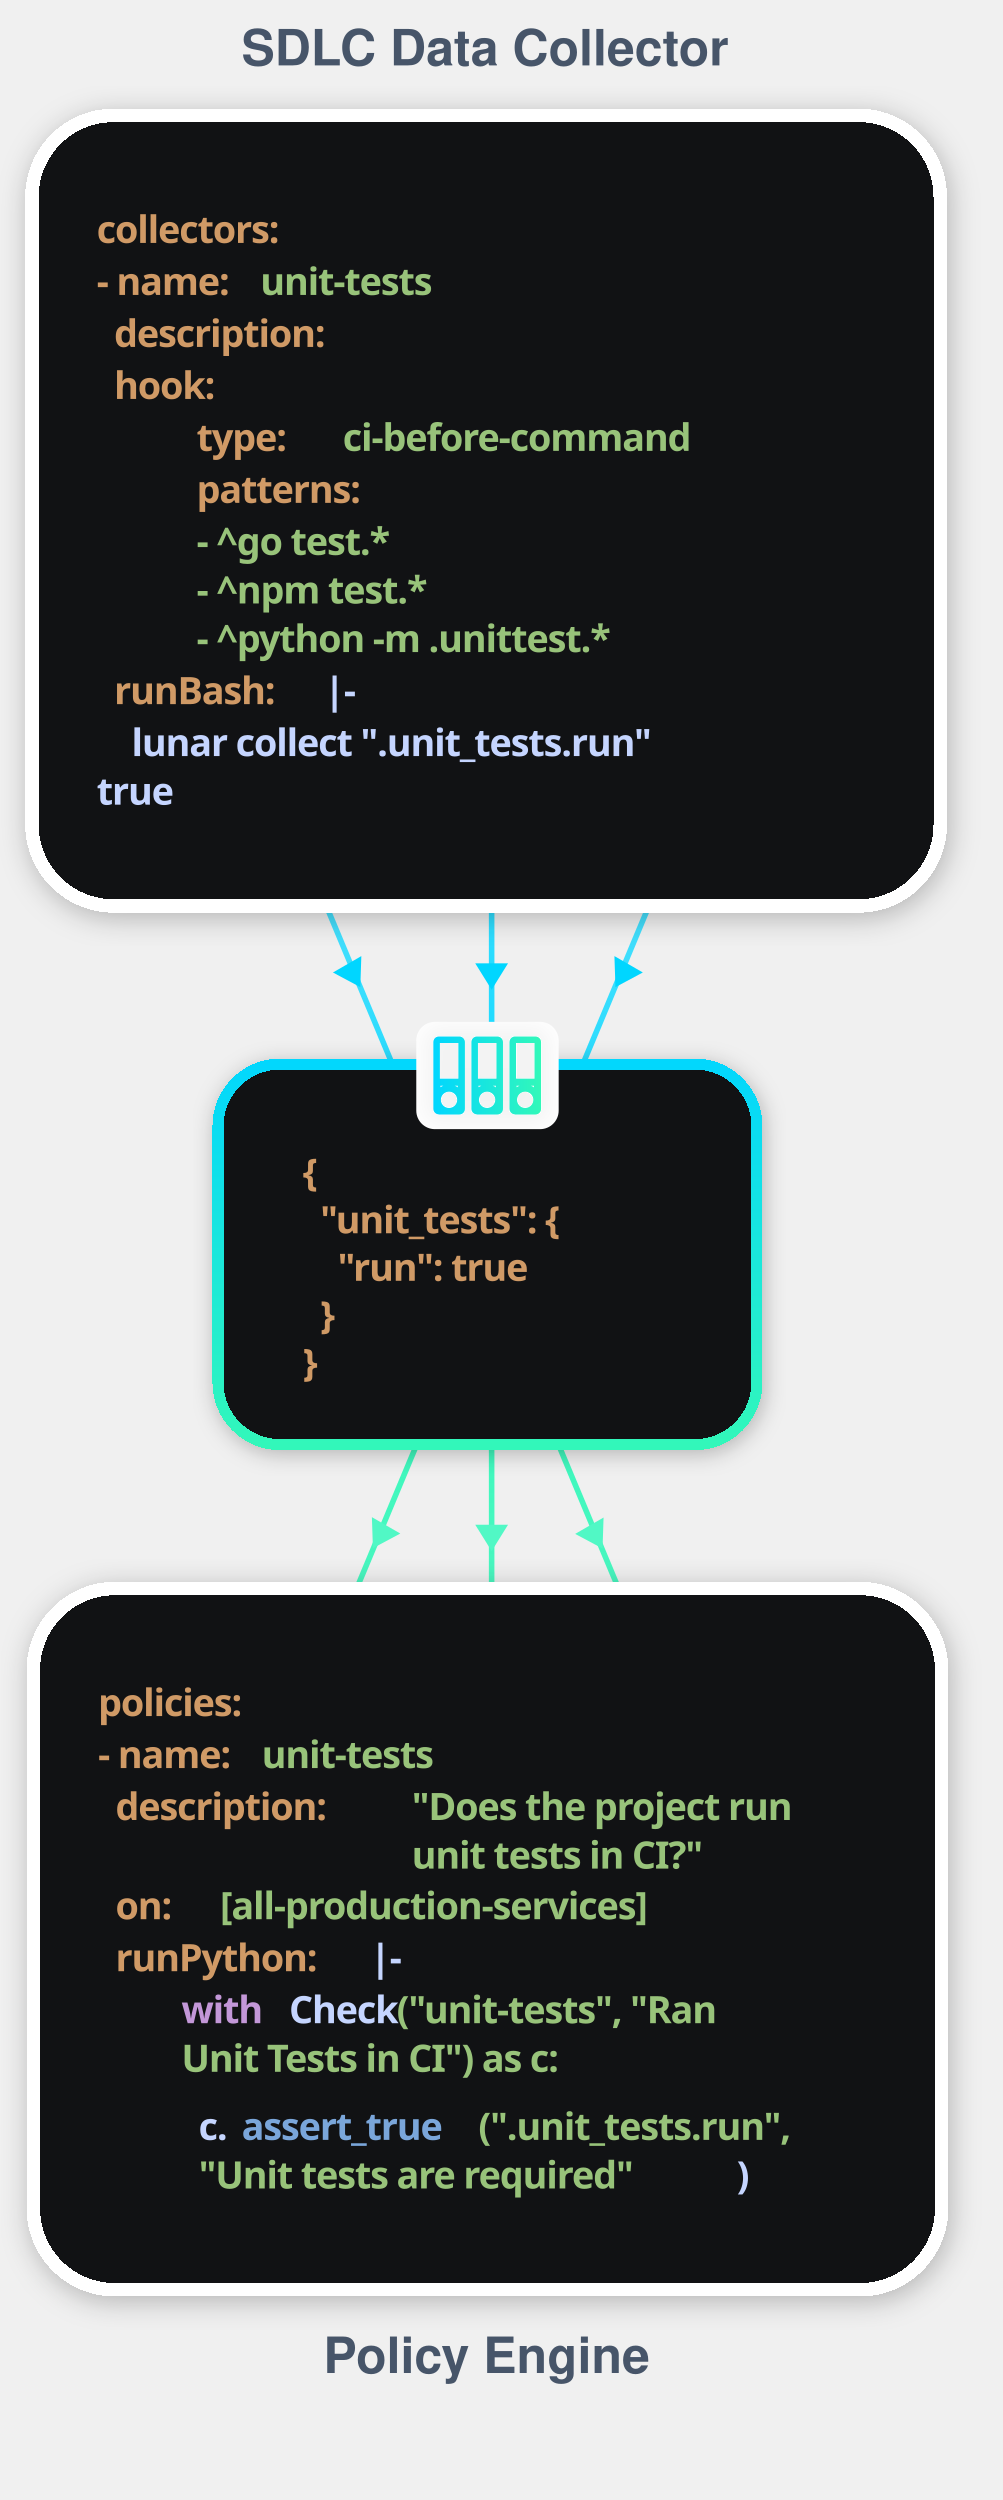
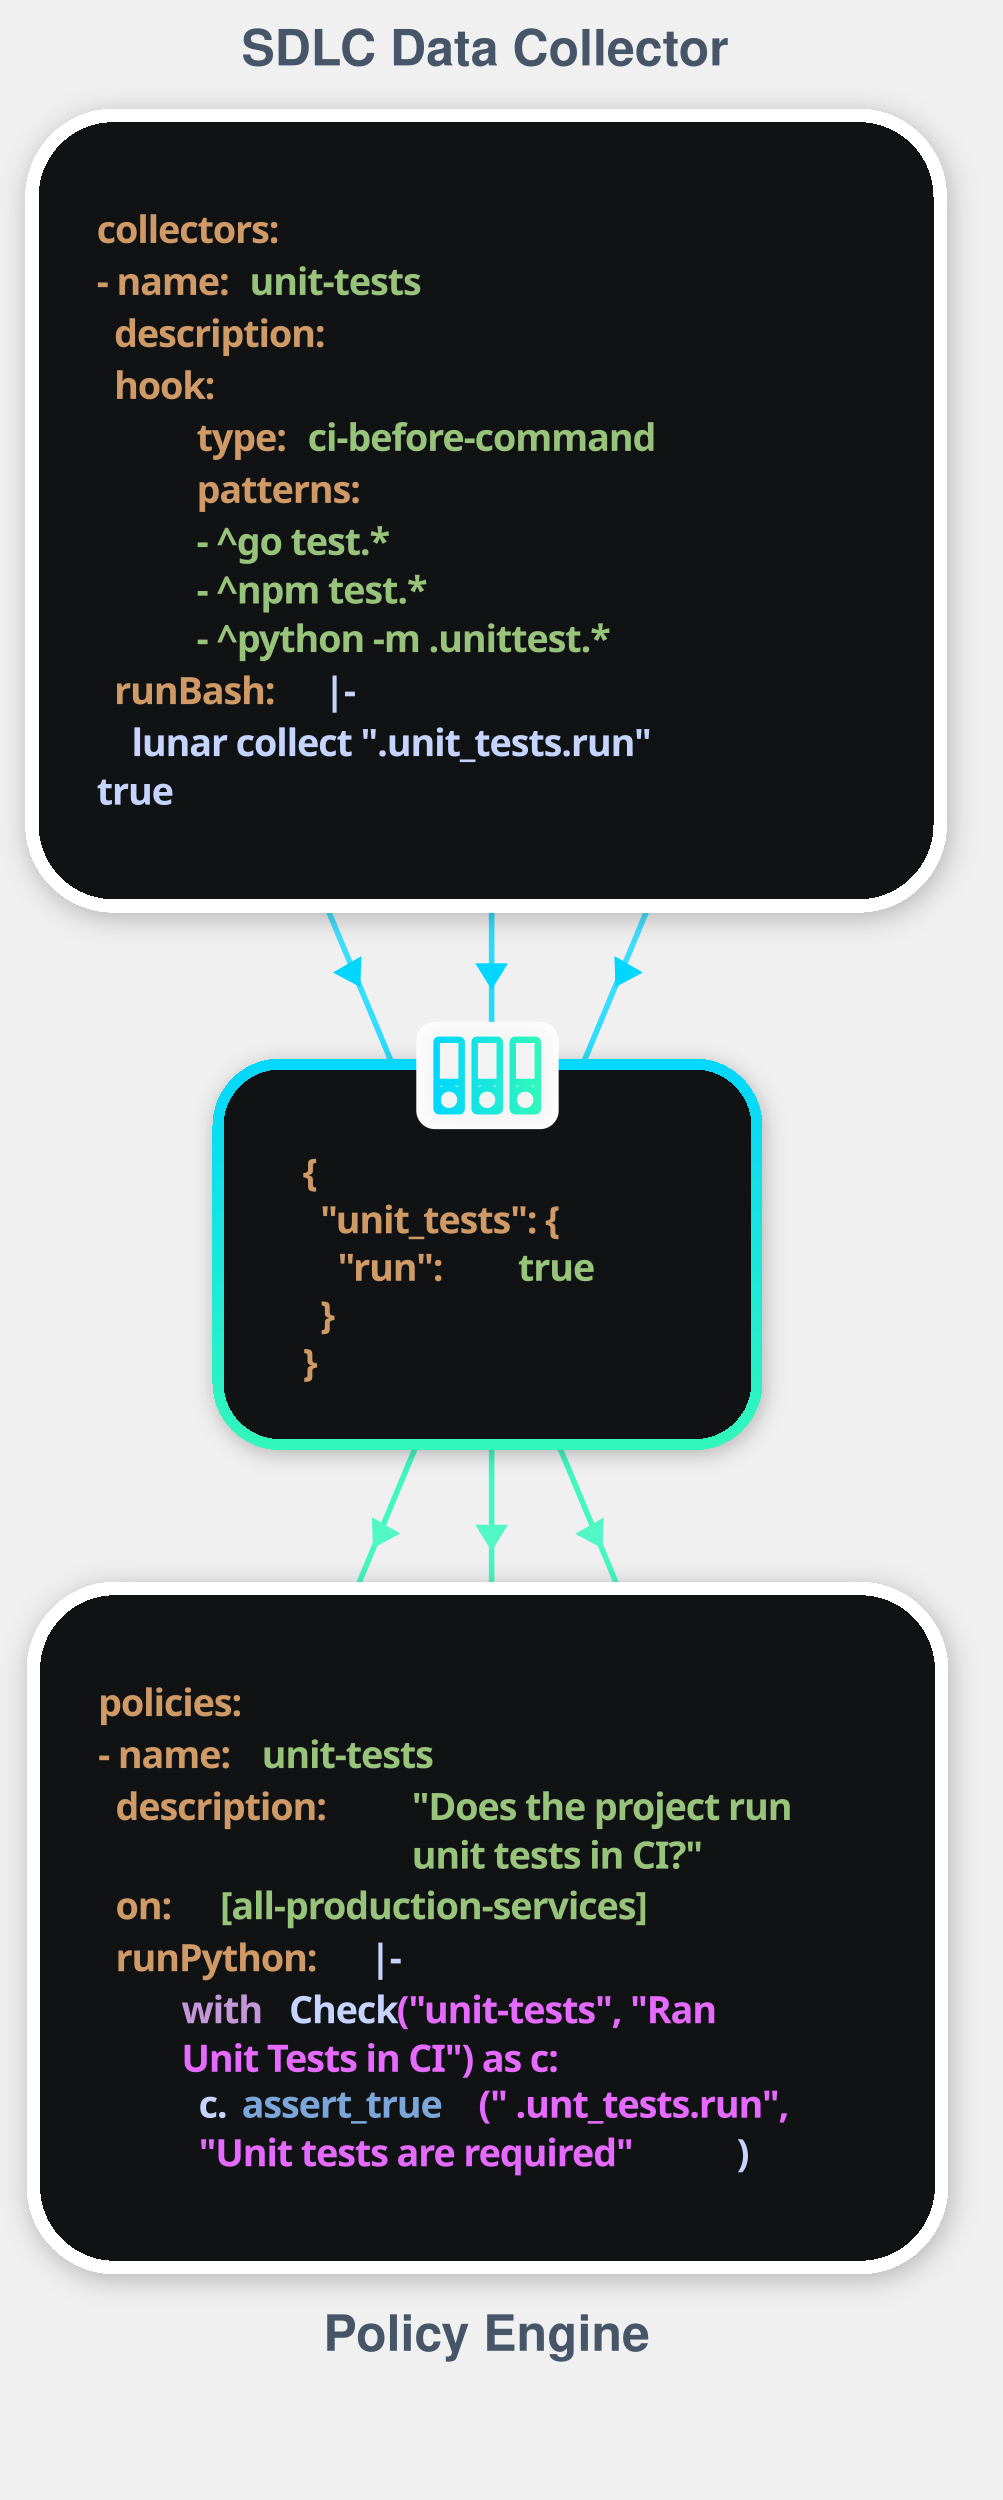
<svg xmlns="http://www.w3.org/2000/svg" width="361" height="900" viewBox="0 0 361 900" fill="none">
  <g clip-path="url(#clip0_6082_11877)">
    <path d="M263.451 -84.911L263.451 242.573C263.451 250.505 261.878 258.358 258.824 265.678L175.826 464.589" stroke="url(#paint0_linear_6082_11877)" stroke-width="2" />
    <path d="M87.618 -83.911L87.618 242.573C87.618 250.505 89.191 258.358 92.245 265.678L175.244 464.589" stroke="url(#paint1_linear_6082_11877)" stroke-width="2" />
    <path d="M176.99 -80.911L176.99 254.589L176.99 468.089" stroke="url(#paint2_linear_6082_11877)" stroke-width="2" />
    <path d="M263.451 1011.59L263.451 681.605C263.451 673.673 261.878 665.82 258.824 658.5L175.826 459.589" stroke="url(#paint3_linear_6082_11877)" stroke-width="2" />
    <path d="M87.618 1008.59L87.618 681.605C87.618 673.673 89.191 665.82 92.245 658.5L175.244 459.589" stroke="url(#paint4_linear_6082_11877)" stroke-width="2" />
    <path d="M176.99 1011.59L176.99 669.589L176.99 456.089" stroke="url(#paint5_linear_6082_11877)" stroke-width="2" />
    <path d="M176.99 356.294L171.087 346.802L182.893 346.802L176.99 356.294Z" fill="#00D6FF" />
    <path d="M221.561 355.365L221.195 344.193L231.419 350.095L221.561 355.365Z" fill="#00D6FF" />
    <path d="M129.713 355.367L130.079 344.195L119.855 350.097L129.713 355.367Z" fill="#00D6FF" />
    <path d="M176.991 558.401L171.088 548.909L182.893 548.909L176.991 558.401Z" fill="#51F8C5" />
    <path d="M216.919 557.471L217.285 546.299L207.061 552.202L216.919 557.471Z" fill="#51F8C5" />
    <path d="M134.248 557.346L133.882 546.174L144.106 552.077L134.248 557.346Z" fill="#51F8C5" />
  </g>
  <text fill="#475569" xml:space="preserve" style="white-space: pre" font-family="Helvetica" font-size="18" font-weight="bold" letter-spacing="0em">
    <tspan x="86.908" y="23.538">SDLC Data Collector</tspan>
  </text>
  <g filter="url(#filter0_d_6082_11877)">
    <rect x="11.492" y="41.556" width="327" height="284.579" rx="29.329" fill="#111214" shape-rendering="crispEdges" />
    <rect x="11.492" y="41.556" width="327" height="284.579" rx="29.329" stroke="white" stroke-width="4.858" shape-rendering="crispEdges" />
    <text fill="#D09A66" xml:space="preserve" style="white-space: pre" font-family="Source Code Pro" font-size="13.603" font-weight="600" letter-spacing="-0.03em">
      <tspan x="34.812" y="87.457">collectors:</tspan>
    </text>
    <text fill="#D09A66" xml:space="preserve" style="white-space: pre" font-family="Source Code Pro" font-size="13.603" font-weight="600" letter-spacing="-0.03em">
      <tspan x="34.812" y="106.173">- name:</tspan>
    </text>
    <text fill="#98C37A" xml:space="preserve" style="white-space: pre" font-family="Source Code Pro" font-size="13.603" font-weight="600" letter-spacing="-0.03em">
-       <tspan x="93.699" y="106.173">unit-tests</tspan>
+       <tspan x="89.812" y="106.173">unit-tests</tspan>
    </text>
    <text fill="#D09A66" xml:space="preserve" style="white-space: pre" font-family="Source Code Pro" font-size="13.603" font-weight="600" letter-spacing="-0.03em">
      <tspan x="34.812" y="124.89">  description:</tspan>
    </text>
    <text fill="#D09A66" xml:space="preserve" style="white-space: pre" font-family="Source Code Pro" font-size="13.603" font-weight="600" letter-spacing="-0.03em">
      <tspan x="34.812" y="143.606">  hook:</tspan>
    </text>
    <text fill="#D09A66" xml:space="preserve" style="white-space: pre" font-family="Source Code Pro" font-size="13.603" font-weight="600" letter-spacing="-0.03em">
      <tspan x="70.764" y="162.323">type:</tspan>
    </text>
    <text fill="#98C37A" xml:space="preserve" style="white-space: pre" font-family="Source Code Pro" font-size="13.603" font-weight="600" letter-spacing="-0.03em">
-       <tspan x="123.396" y="162.323">ci-before-command</tspan>
+       <tspan x="110.764" y="162.323">ci-before-command</tspan>
    </text>
    <text fill="#D09A66" xml:space="preserve" style="white-space: pre" font-family="Source Code Pro" font-size="13.603" font-weight="600" letter-spacing="-0.03em">
      <tspan x="70.764" y="181.04">patterns:</tspan>
    </text>
    <text fill="#98C37A" xml:space="preserve" style="white-space: pre" font-family="Source Code Pro" font-size="13.603" font-weight="600" letter-spacing="-0.03em">
      <tspan x="70.764" y="199.756">- ^go test.*
</tspan>
      <tspan x="70.764" y="217.246">- ^npm test.*
</tspan>
      <tspan x="70.764" y="234.736">- ^python -m .unittest.*  </tspan>
    </text>
    <text fill="#D09A66" xml:space="preserve" style="white-space: pre" font-family="Source Code Pro" font-size="13.603" font-weight="600" letter-spacing="-0.03em">
      <tspan x="34.812" y="253.473">  runBash:</tspan>
    </text>
    <text fill="#C5D5FF" xml:space="preserve" style="white-space: pre" font-family="Source Code Pro" font-size="13.603" font-weight="600" letter-spacing="-0.03em">
      <tspan x="116.702" y="253.473">|-</tspan>
    </text>
    <text fill="#C5D5FF" xml:space="preserve" style="white-space: pre" font-family="Source Code Pro" font-size="13.603" font-weight="600" letter-spacing="-0.03em">
      <tspan x="34.812" y="272.19">    lunar collect ".unit_tests.run" </tspan>
      <tspan x="34.812" y="289.68">true</tspan>
    </text>
  </g>
  <g filter="url(#filter1_d_6082_11877)">
    <rect x="78.492" y="383.062" width="194" height="137" rx="22.331" fill="#111214" shape-rendering="crispEdges" />
    <rect x="78.492" y="383.062" width="194" height="137" rx="22.331" stroke="url(#paint6_linear_6082_11877)" stroke-width="4" shape-rendering="crispEdges" />
    <text fill="#D09A66" xml:space="preserve" style="white-space: pre" font-family="Source Code Pro" font-size="13.6" font-weight="600" letter-spacing="-0.03em">
      <tspan x="108.992" y="426.856">{</tspan>
    </text>
    <text fill="#D09A66" xml:space="preserve" style="white-space: pre" font-family="Source Code Pro" font-size="13.6" font-weight="600" letter-spacing="-0.03em">
      <tspan x="108.992" y="443.975">  "unit_tests": {</tspan>
    </text>
    <text fill="#D09A66" xml:space="preserve" style="white-space: pre" font-family="Source Code Pro" font-size="13.6" font-weight="600" letter-spacing="-0.03em">
-       <tspan x="108.992" y="461.095">    "run": true</tspan>
+       <tspan x="108.992" y="461.095">    "run":</tspan>
+     </text>
+     <text fill="#98C37A" xml:space="preserve" style="white-space: pre" font-family="Source Code Pro" font-size="13.6" font-weight="600" letter-spacing="-0.03em">
+       <tspan x="186.459" y="461.095">true</tspan>
    </text>
    <text fill="#D09A66" xml:space="preserve" style="white-space: pre" font-family="Source Code Pro" font-size="13.6" font-weight="600" letter-spacing="-0.03em">
      <tspan x="108.992" y="478.214">  }</tspan>
    </text>
    <text fill="#D09A66" xml:space="preserve" style="white-space: pre" font-family="Source Code Pro" font-size="13.6" font-weight="600" letter-spacing="-0.03em">
      <tspan x="108.992" y="495.333">}</tspan>
    </text>
  </g>
  <g clip-path="url(#clip1_6082_11877)">
    <rect x="149.863" y="367.867" width="51.257" height="38.629" rx="6.685" fill="white" />
    <g filter="url(#filter2_d_6082_11877)">
      <mask id="path-34-inside-1_6082_11877" fill="white">
        <path d="M167.364 375.105H167.359C167.332 374.01 166.431 373.159 165.335 373.144V373.142H157.949V373.147C156.863 373.174 156.034 374.019 156.01 375.106H156.005V399.209H156.009C156.029 400.292 156.874 401.134 157.949 401.176V401.221H165.335C166.465 401.221 167.364 400.339 167.364 399.209V375.105ZM161.684 398.873C161.296 398.878 160.91 398.806 160.55 398.66C160.189 398.515 159.862 398.3 159.585 398.027C159.309 397.754 159.089 397.429 158.939 397.07C158.79 396.712 158.712 396.327 158.713 395.938C158.713 395.55 158.79 395.165 158.94 394.807C159.089 394.448 159.309 394.123 159.585 393.85C159.862 393.577 160.19 393.362 160.55 393.217C160.911 393.071 161.296 392.999 161.685 393.004C162.457 393.014 163.193 393.328 163.736 393.877C164.278 394.426 164.582 395.167 164.582 395.939C164.582 396.711 164.278 397.452 163.735 398.001C163.193 398.55 162.456 398.863 161.684 398.873ZM165.016 388.323H158.353V375.489H165.016V388.323ZM181.072 375.105H181.067C181.04 374.01 180.139 373.159 179.042 373.144V373.142H171.656V373.147C170.57 373.174 169.741 374.019 169.717 375.106H169.712V399.209H169.716C169.736 400.292 170.581 401.134 171.656 401.176V401.221H179.042C180.173 401.221 181.072 400.339 181.072 399.209V375.105ZM175.391 398.873C175.003 398.878 174.617 398.806 174.257 398.66C173.897 398.515 173.569 398.3 173.292 398.027C173.016 397.754 172.796 397.429 172.647 397.07C172.497 396.712 172.42 396.327 172.42 395.938C172.42 395.55 172.497 395.165 172.647 394.807C172.797 394.448 173.016 394.123 173.293 393.85C173.569 393.577 173.897 393.362 174.258 393.217C174.618 393.071 175.003 392.999 175.392 393.004C176.164 393.014 176.901 393.327 177.443 393.877C177.985 394.426 178.29 395.167 178.29 395.939C178.29 396.711 177.985 397.451 177.443 398.001C176.901 398.55 176.163 398.863 175.391 398.873ZM178.724 388.323H172.06V375.489H178.724L178.724 388.323ZM194.779 375.105H194.774C194.747 374.01 193.846 373.159 192.75 373.144V373.142H185.363V373.147C184.277 373.174 183.449 374.019 183.424 375.106H183.419V399.209H183.423C183.443 400.292 184.289 401.134 185.363 401.176V401.221H192.75C193.88 401.221 194.779 400.339 194.779 399.209V375.105ZM189.099 398.873C188.711 398.878 188.325 398.806 187.965 398.66C187.604 398.515 187.277 398.3 187 398.027C186.724 397.754 186.504 397.429 186.354 397.07C186.205 396.712 186.128 396.327 186.128 395.938C186.128 395.55 186.205 395.165 186.355 394.807C186.504 394.448 186.724 394.123 187 393.85C187.277 393.577 187.605 393.362 187.965 393.217C188.326 393.071 188.711 392.999 189.1 393.004C189.872 393.014 190.608 393.328 191.151 393.877C191.693 394.426 191.997 395.167 191.997 395.939C191.997 396.711 191.693 397.452 191.15 398.001C190.608 398.55 189.871 398.863 189.099 398.873ZM192.431 388.323H185.768V375.489H192.431V388.323Z" />
      </mask>
      <path d="M167.364 375.105H167.359C167.332 374.01 166.431 373.159 165.335 373.144V373.142H157.949V373.147C156.863 373.174 156.034 374.019 156.01 375.106H156.005V399.209H156.009C156.029 400.292 156.874 401.134 157.949 401.176V401.221H165.335C166.465 401.221 167.364 400.339 167.364 399.209V375.105ZM161.684 398.873C161.296 398.878 160.91 398.806 160.55 398.66C160.189 398.515 159.862 398.3 159.585 398.027C159.309 397.754 159.089 397.429 158.939 397.07C158.79 396.712 158.712 396.327 158.713 395.938C158.713 395.55 158.79 395.165 158.94 394.807C159.089 394.448 159.309 394.123 159.585 393.85C159.862 393.577 160.19 393.362 160.55 393.217C160.911 393.071 161.296 392.999 161.685 393.004C162.457 393.014 163.193 393.328 163.736 393.877C164.278 394.426 164.582 395.167 164.582 395.939C164.582 396.711 164.278 397.452 163.735 398.001C163.193 398.55 162.456 398.863 161.684 398.873ZM165.016 388.323H158.353V375.489H165.016V388.323ZM181.072 375.105H181.067C181.04 374.01 180.139 373.159 179.042 373.144V373.142H171.656V373.147C170.57 373.174 169.741 374.019 169.717 375.106H169.712V399.209H169.716C169.736 400.292 170.581 401.134 171.656 401.176V401.221H179.042C180.173 401.221 181.072 400.339 181.072 399.209V375.105ZM175.391 398.873C175.003 398.878 174.617 398.806 174.257 398.66C173.897 398.515 173.569 398.3 173.292 398.027C173.016 397.754 172.796 397.429 172.647 397.07C172.497 396.712 172.42 396.327 172.42 395.938C172.42 395.55 172.497 395.165 172.647 394.807C172.797 394.448 173.016 394.123 173.293 393.85C173.569 393.577 173.897 393.362 174.258 393.217C174.618 393.071 175.003 392.999 175.392 393.004C176.164 393.014 176.901 393.327 177.443 393.877C177.985 394.426 178.29 395.167 178.29 395.939C178.29 396.711 177.985 397.451 177.443 398.001C176.901 398.55 176.163 398.863 175.391 398.873ZM178.724 388.323H172.06V375.489H178.724L178.724 388.323ZM194.779 375.105H194.774C194.747 374.01 193.846 373.159 192.75 373.144V373.142H185.363V373.147C184.277 373.174 183.449 374.019 183.424 375.106H183.419V399.209H183.423C183.443 400.292 184.289 401.134 185.363 401.176V401.221H192.75C193.88 401.221 194.779 400.339 194.779 399.209V375.105ZM189.099 398.873C188.711 398.878 188.325 398.806 187.965 398.66C187.604 398.515 187.277 398.3 187 398.027C186.724 397.754 186.504 397.429 186.354 397.07C186.205 396.712 186.128 396.327 186.128 395.938C186.128 395.55 186.205 395.165 186.355 394.807C186.504 394.448 186.724 394.123 187 393.85C187.277 393.577 187.605 393.362 187.965 393.217C188.326 393.071 188.711 392.999 189.1 393.004C189.872 393.014 190.608 393.328 191.151 393.877C191.693 394.426 191.997 395.167 191.997 395.939C191.997 396.711 191.693 397.452 191.15 398.001C190.608 398.55 189.871 398.863 189.099 398.873ZM192.431 388.323H185.768V375.489H192.431V388.323Z" fill="#F9FAFC" />
      <path d="M167.364 375.105H167.359C167.332 374.01 166.431 373.159 165.335 373.144V373.142H157.949V373.147C156.863 373.174 156.034 374.019 156.01 375.106H156.005V399.209H156.009C156.029 400.292 156.874 401.134 157.949 401.176V401.221H165.335C166.465 401.221 167.364 400.339 167.364 399.209V375.105ZM161.684 398.873C161.296 398.878 160.91 398.806 160.55 398.66C160.189 398.515 159.862 398.3 159.585 398.027C159.309 397.754 159.089 397.429 158.939 397.07C158.79 396.712 158.712 396.327 158.713 395.938C158.713 395.55 158.79 395.165 158.94 394.807C159.089 394.448 159.309 394.123 159.585 393.85C159.862 393.577 160.19 393.362 160.55 393.217C160.911 393.071 161.296 392.999 161.685 393.004C162.457 393.014 163.193 393.328 163.736 393.877C164.278 394.426 164.582 395.167 164.582 395.939C164.582 396.711 164.278 397.452 163.735 398.001C163.193 398.55 162.456 398.863 161.684 398.873ZM165.016 388.323H158.353V375.489H165.016V388.323ZM181.072 375.105H181.067C181.04 374.01 180.139 373.159 179.042 373.144V373.142H171.656V373.147C170.57 373.174 169.741 374.019 169.717 375.106H169.712V399.209H169.716C169.736 400.292 170.581 401.134 171.656 401.176V401.221H179.042C180.173 401.221 181.072 400.339 181.072 399.209V375.105ZM175.391 398.873C175.003 398.878 174.617 398.806 174.257 398.66C173.897 398.515 173.569 398.3 173.292 398.027C173.016 397.754 172.796 397.429 172.647 397.07C172.497 396.712 172.42 396.327 172.42 395.938C172.42 395.55 172.497 395.165 172.647 394.807C172.797 394.448 173.016 394.123 173.293 393.85C173.569 393.577 173.897 393.362 174.258 393.217C174.618 393.071 175.003 392.999 175.392 393.004C176.164 393.014 176.901 393.327 177.443 393.877C177.985 394.426 178.29 395.167 178.29 395.939C178.29 396.711 177.985 397.451 177.443 398.001C176.901 398.55 176.163 398.863 175.391 398.873ZM178.724 388.323H172.06V375.489H178.724L178.724 388.323ZM194.779 375.105H194.774C194.747 374.01 193.846 373.159 192.75 373.144V373.142H185.363V373.147C184.277 373.174 183.449 374.019 183.424 375.106H183.419V399.209H183.423C183.443 400.292 184.289 401.134 185.363 401.176V401.221H192.75C193.88 401.221 194.779 400.339 194.779 399.209V375.105ZM189.099 398.873C188.711 398.878 188.325 398.806 187.965 398.66C187.604 398.515 187.277 398.3 187 398.027C186.724 397.754 186.504 397.429 186.354 397.07C186.205 396.712 186.128 396.327 186.128 395.938C186.128 395.55 186.205 395.165 186.355 394.807C186.504 394.448 186.724 394.123 187 393.85C187.277 393.577 187.605 393.362 187.965 393.217C188.326 393.071 188.711 392.999 189.1 393.004C189.872 393.014 190.608 393.328 191.151 393.877C191.693 394.426 191.997 395.167 191.997 395.939C191.997 396.711 191.693 397.452 191.15 398.001C190.608 398.55 189.871 398.863 189.099 398.873ZM192.431 388.323H185.768V375.489H192.431V388.323Z" stroke="url(#paint7_linear_6082_11877)" stroke-width="5.098" mask="url(#path-34-inside-1_6082_11877)" />
    </g>
  </g>
  <g filter="url(#filter3_d_6082_11877)">
-     <rect x="11.992" y="571.874" width="327" height="252.429" rx="29.329" fill="#111214" shape-rendering="crispEdges" />
-     <rect x="11.992" y="571.874" width="327" height="252.429" rx="29.329" stroke="white" stroke-width="4.858" shape-rendering="crispEdges" />
+     <rect x="11.992" y="571.874" width="327" height="244.429" rx="29.329" fill="#111214" shape-rendering="crispEdges" />
+     <rect x="11.992" y="571.874" width="327" height="244.429" rx="29.329" stroke="white" stroke-width="4.858" shape-rendering="crispEdges" />
    <text fill="#D09A66" xml:space="preserve" style="white-space: pre" font-family="Source Code Pro" font-size="13.603" font-weight="600" letter-spacing="-0.03em">
      <tspan x="35.312" y="617.775">policies:</tspan>
    </text>
    <text fill="#D09A66" xml:space="preserve" style="white-space: pre" font-family="Source Code Pro" font-size="13.603" font-weight="600" letter-spacing="-0.03em">
      <tspan x="35.312" y="636.492">- name:</tspan>
    </text>
    <text fill="#98C37A" xml:space="preserve" style="white-space: pre" font-family="Source Code Pro" font-size="13.603" font-weight="600" letter-spacing="-0.03em">
      <tspan x="94.199" y="636.492">unit-tests</tspan>
    </text>
    <text fill="#D09A66" xml:space="preserve" style="white-space: pre" font-family="Source Code Pro" font-size="13.603" font-weight="600" letter-spacing="-0.03em">
      <tspan x="35.312" y="655.209">  description:</tspan>
    </text>
    <text fill="#98C37A" xml:space="preserve" style="white-space: pre" font-family="Source Code Pro" font-size="13.603" font-weight="600" letter-spacing="-0.03em">
      <tspan x="148.199" y="655.209">"Does the project run </tspan>
      <tspan x="148.199" y="672.699">unit tests in CI?"</tspan>
    </text>
    <text fill="#D09A66" xml:space="preserve" style="white-space: pre" font-family="Source Code Pro" font-size="13.603" font-weight="600" letter-spacing="-0.03em">
      <tspan x="35.312" y="690.924">  on:</tspan>
    </text>
    <text fill="#98C37A" xml:space="preserve" style="white-space: pre" font-family="Source Code Pro" font-size="13.603" font-weight="600" letter-spacing="-0.03em">
      <tspan x="79.199" y="690.924">[all-production-services]</tspan>
    </text>
    <text fill="#D09A66" xml:space="preserve" style="white-space: pre" font-family="Source Code Pro" font-size="13.603" font-weight="600" letter-spacing="-0.03em">
      <tspan x="35.312" y="709.641">  runPython:</tspan>
    </text>
    <text fill="#C5D5FF" xml:space="preserve" style="white-space: pre" font-family="Source Code Pro" font-size="13.603" font-weight="600" letter-spacing="-0.03em">
      <tspan x="133.199" y="709.641">|-</tspan>
    </text>
-     <text fill="#98C37A" xml:space="preserve" style="white-space: pre" font-family="Source Code Pro" font-size="13.603" font-weight="600" letter-spacing="-0.03em">
+     <text fill="#E66AFF" xml:space="preserve" style="white-space: pre" font-family="Source Code Pro" font-size="13.603" font-weight="600" letter-spacing="-0.03em">
      <tspan x="96.307" y="728.358"> </tspan>
      <tspan x="142.798" y="728.358">("unit-tests", "Ran </tspan>
      <tspan x="65.312" y="745.848">Unit Tests in CI") as c:</tspan>
    </text>
    <text fill="#C397D8" xml:space="preserve" style="white-space: pre" font-family="Source Code Pro" font-size="13.603" font-weight="600" letter-spacing="-0.03em">
      <tspan x="65.312" y="728.358">with</tspan>
    </text>
    <text fill="#C5D5FF" xml:space="preserve" style="white-space: pre" font-family="Source Code Pro" font-size="13.603" font-weight="600" letter-spacing="-0.03em">
      <tspan x="104.055" y="728.358">Check</tspan>
    </text>
-     <text fill="#98C37A" xml:space="preserve" style="white-space: pre" font-family="Source Code Pro" font-size="13.603" font-weight="600" letter-spacing="-0.03em">
-       <tspan x="172.223" y="770.358">(".unit_tests.run", 
+     <text fill="#E66AFF" xml:space="preserve" style="white-space: pre" font-family="Source Code Pro" font-size="13.603" font-weight="600" letter-spacing="-0.03em">
+       <tspan x="172.223" y="762.358">(" .unt_tests.run", 
</tspan>
-       <tspan x="71.492" y="787.848">"Unit tests are required"</tspan>
-     </text>
-     <text fill="#C5D5FF" xml:space="preserve" style="white-space: pre" font-family="Source Code Pro" font-size="13.603" font-weight="600" letter-spacing="-0.03em">
-       <tspan x="71.492" y="770.358">c.</tspan>
-       <tspan x="265.206" y="787.848">)</tspan>
+       <tspan x="71.492" y="779.848">"Unit tests are required"</tspan>
+     </text>
+     <text fill="#C5D5FF" xml:space="preserve" style="white-space: pre" font-family="Source Code Pro" font-size="13.603" font-weight="600" letter-spacing="-0.03em">
+       <tspan x="71.492" y="762.358">c.</tspan>
+       <tspan x="265.206" y="779.848">)</tspan>
    </text>
    <text fill="#7AA6DA" xml:space="preserve" style="white-space: pre" font-family="Source Code Pro" font-size="13.603" font-weight="600" letter-spacing="-0.03em">
-       <tspan x="86.989" y="770.358">assert_true</tspan>
+       <tspan x="86.989" y="762.358">assert_true</tspan>
    </text>
  </g>
  <text fill="#475569" xml:space="preserve" style="white-space: pre" font-family="Helvetica" font-size="18" font-weight="bold" letter-spacing="0em">
-     <tspan x="116.43" y="854.286">Policy Engine</tspan>
+     <tspan x="116.43" y="846.286">Policy Engine</tspan>
  </text>
  <defs>
    <filter id="filter0_d_6082_11877" x="0.027" y="31.062" width="360.355" height="309.454" filterUnits="userSpaceOnUse" color-interpolation-filters="sRGB">
      <feFlood flood-opacity="0" result="BackgroundImageFix" />
      <feColorMatrix in="SourceAlpha" type="matrix" values="0 0 0 0 0 0 0 0 0 0 0 0 0 0 0 0 0 0 127 0" result="hardAlpha" />
      <feOffset dx="0.972" dy="1.943" />
      <feGaussianBlur stdDeviation="5.004" />
      <feComposite in2="hardAlpha" operator="out" />
      <feColorMatrix type="matrix" values="0 0 0 0 0 0 0 0 0 0 0 0 0 0 0 0 0 0 0.25 0" />
      <feBlend mode="normal" in2="BackgroundImageFix" result="effect1_dropShadow_6082_11877" />
      <feBlend mode="normal" in="SourceGraphic" in2="effect1_dropShadow_6082_11877" result="shape" />
    </filter>
    <filter id="filter1_d_6082_11877" x="69.612" y="374.922" width="213.24" height="156.24" filterUnits="userSpaceOnUse" color-interpolation-filters="sRGB">
      <feFlood flood-opacity="0" result="BackgroundImageFix" />
      <feColorMatrix in="SourceAlpha" type="matrix" values="0 0 0 0 0 0 0 0 0 0 0 0 0 0 0 0 0 0 127 0" result="hardAlpha" />
      <feOffset dx="0.74" dy="1.48" />
      <feGaussianBlur stdDeviation="3.81" />
      <feComposite in2="hardAlpha" operator="out" />
      <feColorMatrix type="matrix" values="0 0 0 0 0 0 0 0 0 0 0 0 0 0 0 0 0 0 0.25 0" />
      <feBlend mode="normal" in2="BackgroundImageFix" result="effect1_dropShadow_6082_11877" />
      <feBlend mode="normal" in="SourceGraphic" in2="effect1_dropShadow_6082_11877" result="shape" />
    </filter>
    <filter id="filter2_d_6082_11877" x="145.215" y="362.351" width="60.355" height="49.661" filterUnits="userSpaceOnUse" color-interpolation-filters="sRGB">
      <feFlood flood-opacity="0" result="BackgroundImageFix" />
      <feColorMatrix in="SourceAlpha" type="matrix" values="0 0 0 0 0 0 0 0 0 0 0 0 0 0 0 0 0 0 127 0" result="hardAlpha" />
      <feMorphology radius="2.549" operator="dilate" in="SourceAlpha" result="effect1_dropShadow_6082_11877" />
      <feOffset />
      <feGaussianBlur stdDeviation="4.121" />
      <feComposite in2="hardAlpha" operator="out" />
      <feColorMatrix type="matrix" values="0 0 0 0 0 0 0 0 0 0 0 0 0 0 0 0 0 0 0.05 0" />
      <feBlend mode="normal" in2="BackgroundImageFix" result="effect1_dropShadow_6082_11877" />
      <feBlend mode="normal" in="SourceGraphic" in2="effect1_dropShadow_6082_11877" result="shape" />
    </filter>
-     <filter id="filter3_d_6082_11877" x="0.527" y="561.381" width="354.925" height="277.303" filterUnits="userSpaceOnUse" color-interpolation-filters="sRGB">
+     <filter id="filter3_d_6082_11877" x="0.527" y="561.381" width="354.925" height="269.303" filterUnits="userSpaceOnUse" color-interpolation-filters="sRGB">
      <feFlood flood-opacity="0" result="BackgroundImageFix" />
      <feColorMatrix in="SourceAlpha" type="matrix" values="0 0 0 0 0 0 0 0 0 0 0 0 0 0 0 0 0 0 127 0" result="hardAlpha" />
      <feOffset dx="0.972" dy="1.943" />
      <feGaussianBlur stdDeviation="5.004" />
      <feComposite in2="hardAlpha" operator="out" />
      <feColorMatrix type="matrix" values="0 0 0 0 0 0 0 0 0 0 0 0 0 0 0 0 0 0 0.25 0" />
      <feBlend mode="normal" in2="BackgroundImageFix" result="effect1_dropShadow_6082_11877" />
      <feBlend mode="normal" in="SourceGraphic" in2="effect1_dropShadow_6082_11877" result="shape" />
    </filter>
    <linearGradient id="paint0_linear_6082_11877" x1="219.638" y1="-132.411" x2="219.638" y2="464.589" gradientUnits="userSpaceOnUse">
      <stop stop-color="#CDF4FD" stop-opacity="0.5" />
      <stop offset="1" stop-color="#00D6FF" />
    </linearGradient>
    <linearGradient id="paint1_linear_6082_11877" x1="131.431" y1="-132.411" x2="131.431" y2="464.589" gradientUnits="userSpaceOnUse">
      <stop stop-color="#CDF4FD" stop-opacity="0.5" />
      <stop offset="1" stop-color="#00D6FF" />
    </linearGradient>
    <linearGradient id="paint2_linear_6082_11877" x1="252.24" y1="-132.411" x2="252.24" y2="464.589" gradientUnits="userSpaceOnUse">
      <stop stop-color="#CDF4FD" />
      <stop offset="1" stop-color="#00D6FF" />
    </linearGradient>
    <linearGradient id="paint3_linear_6082_11877" x1="219.638" y1="1056.59" x2="219.639" y2="459.589" gradientUnits="userSpaceOnUse">
      <stop stop-color="#32F8B9" stop-opacity="0.35" />
      <stop offset="1" stop-color="#32F8B9" />
    </linearGradient>
    <linearGradient id="paint4_linear_6082_11877" x1="131.431" y1="1056.59" x2="131.431" y2="459.589" gradientUnits="userSpaceOnUse">
      <stop stop-color="#32F8B9" stop-opacity="0.35" />
      <stop offset="1" stop-color="#32F8B9" />
    </linearGradient>
    <linearGradient id="paint5_linear_6082_11877" x1="177.49" y1="1056.59" x2="177.49" y2="456.089" gradientUnits="userSpaceOnUse">
      <stop stop-color="#32F8B9" stop-opacity="0.35" />
      <stop offset="1" stop-color="#32F8B9" />
    </linearGradient>
    <linearGradient id="paint6_linear_6082_11877" x1="175.492" y1="383.062" x2="175.492" y2="520.062" gradientUnits="userSpaceOnUse">
      <stop stop-color="#02D7FD" />
      <stop offset="1" stop-color="#32F7BA" />
    </linearGradient>
    <linearGradient id="paint7_linear_6082_11877" x1="156.005" y1="387.181" x2="194.779" y2="387.181" gradientUnits="userSpaceOnUse">
      <stop stop-color="#00D6FF" />
      <stop offset="1" stop-color="#32F8B9" />
    </linearGradient>
    <clipPath id="clip0_6082_11877">
      <rect width="539" height="175" fill="white" transform="translate(262.992 193.591) rotate(90)" />
    </clipPath>
    <clipPath id="clip1_6082_11877">
      <rect x="149.863" y="367.867" width="51.257" height="38.629" rx="6.685" fill="white" />
    </clipPath>
  </defs>
</svg>
